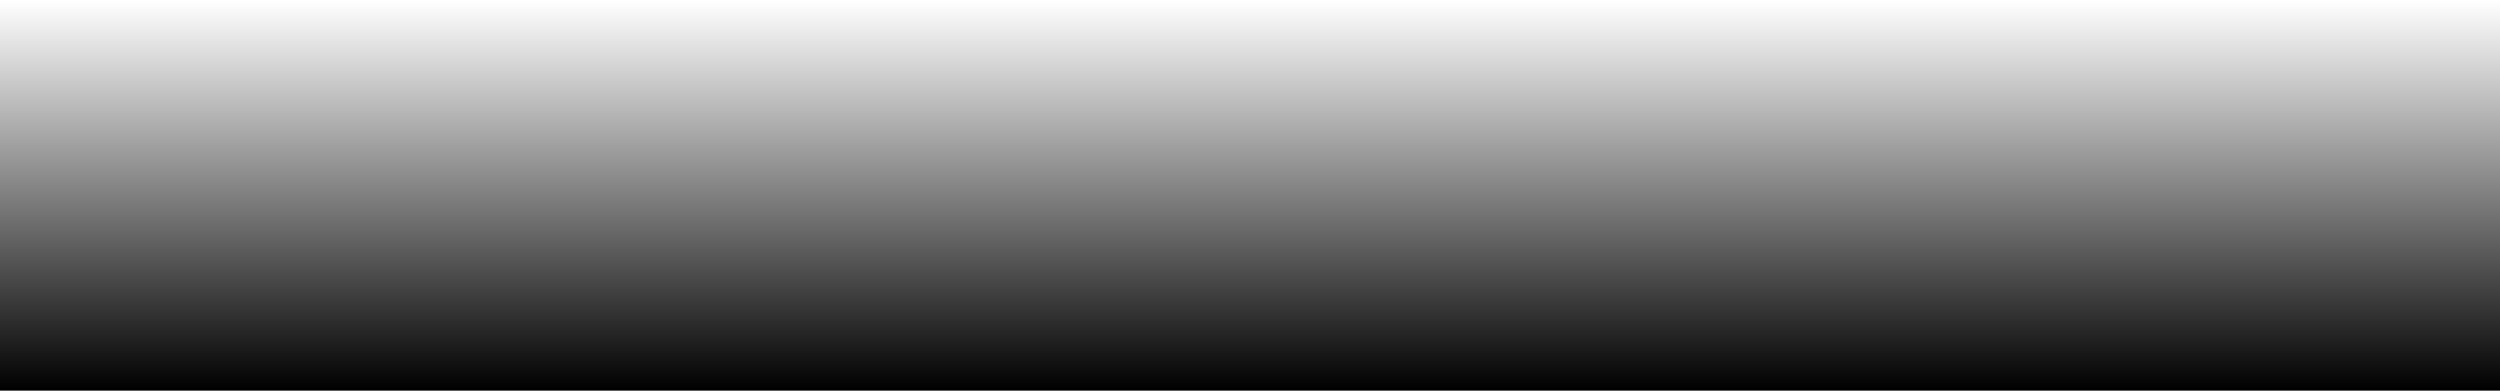
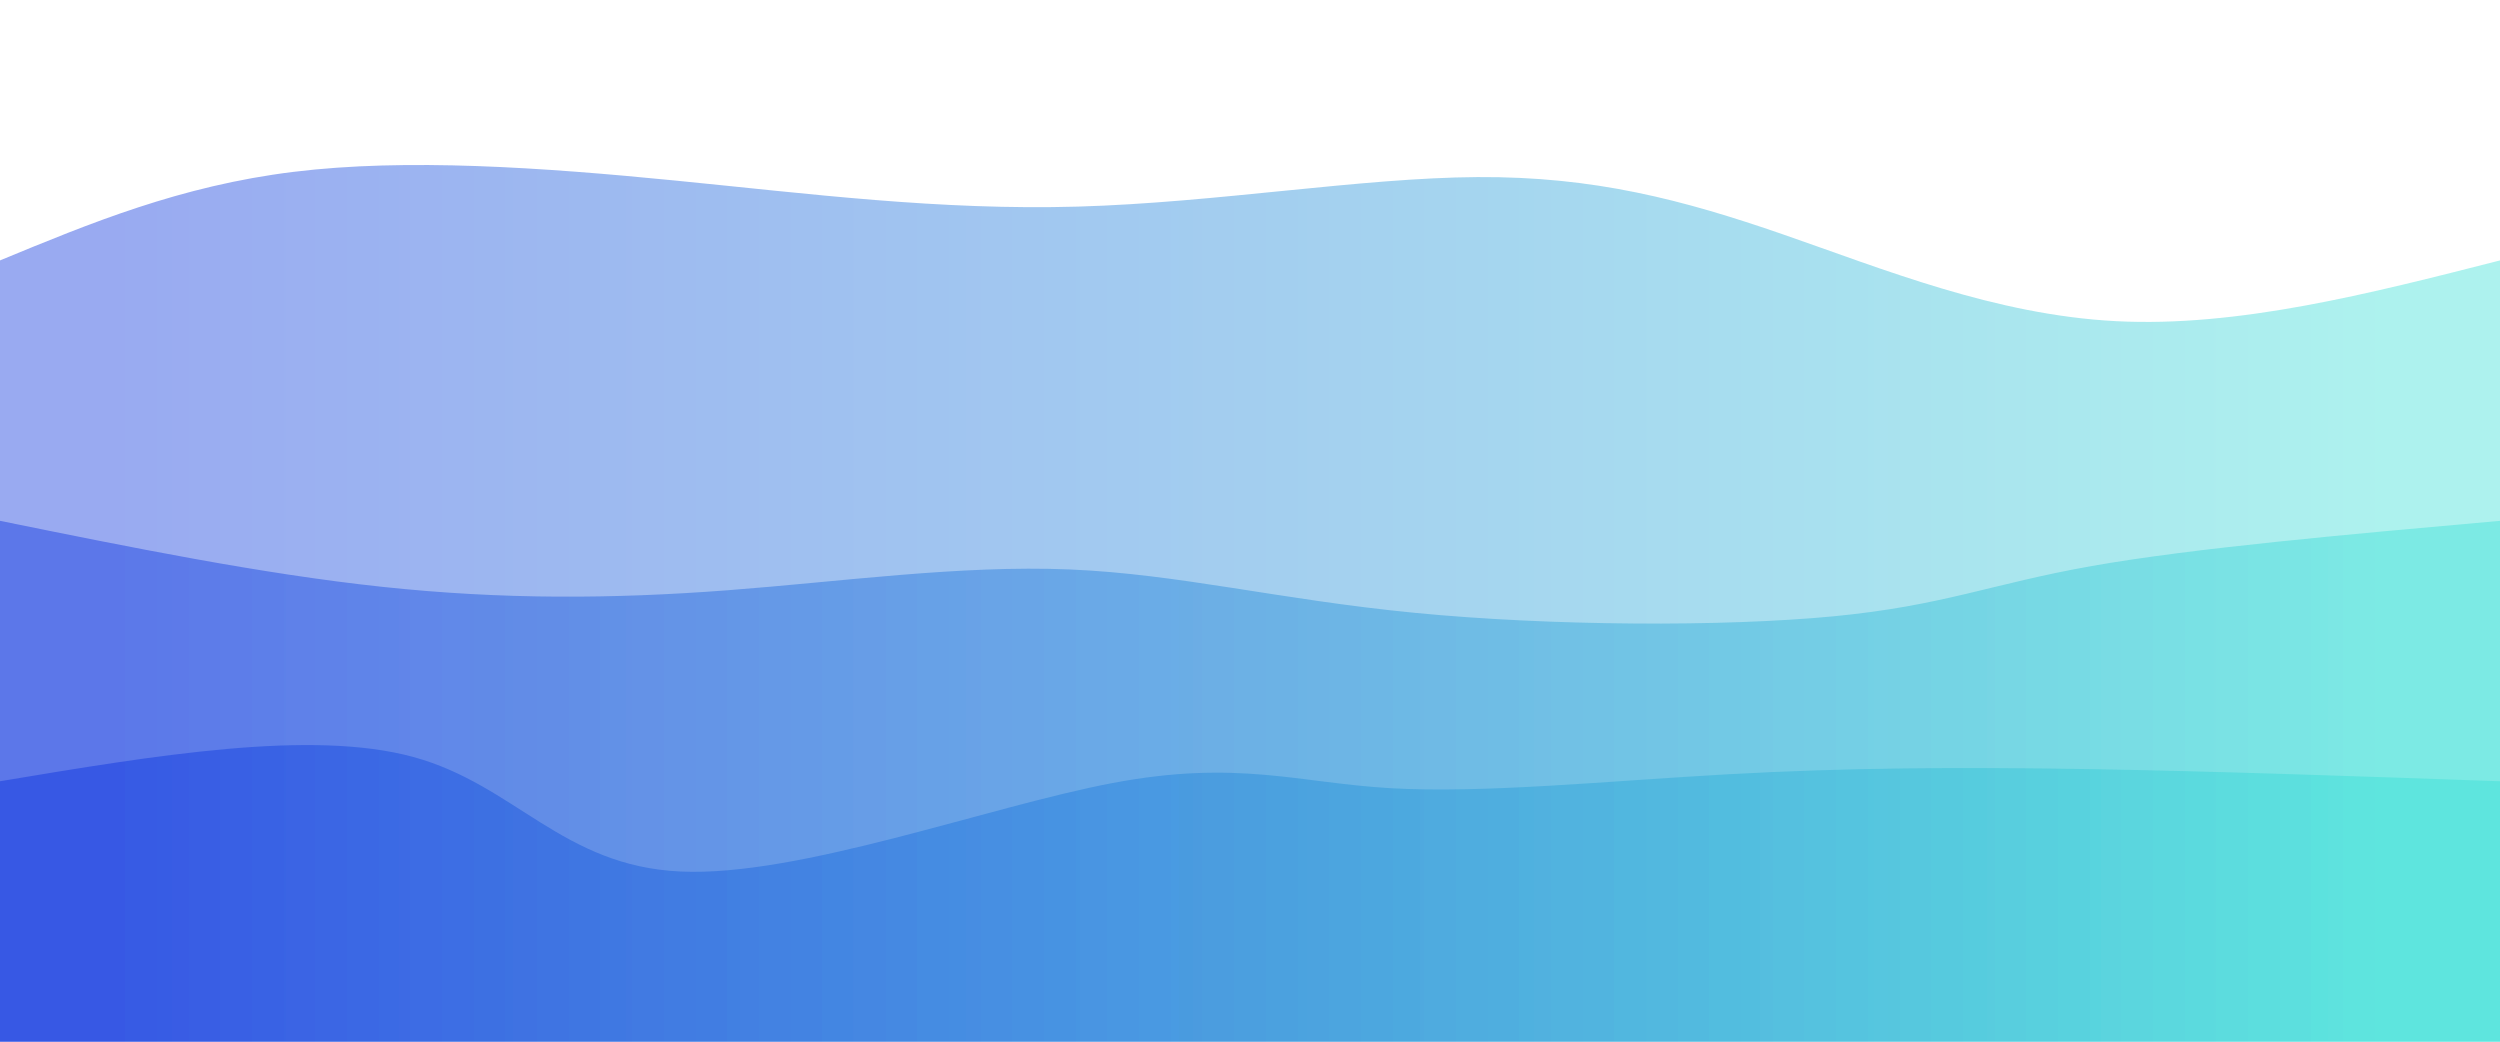
- <svg xmlns="http://www.w3.org/2000/svg" height="100%" width="100%" id="svg" viewBox="0 0 1920 300" class="transition duration-300 ease-in-out delay-150">
+ <svg xmlns="http://www.w3.org/2000/svg" height="100%" width="100%" id="svg" viewBox="0 0 1440 600" class="transition duration-300 ease-in-out delay-150">
  <defs>
-     <linearGradient id="gradient" x1="0%" y1="0%" x2="0%" y2="100%">
-       <stop offset="0%" stop-color="#ffffff" />
-       <stop offset="100%" stop-color="#000000" />
+     <linearGradient id="gradient">
+       <stop offset="5%" stop-color="#002bdc66" />
+       <stop offset="95%" stop-color="#32ded466" />
    </linearGradient>
  </defs>
-   <rect width="100%" height="100%" fill="url(#gradient)" />
+   <path d="M 0,600 C 0,600 0,150 0,150 C 51.981,128.511 103.963,107.022 169,99 C 234.037,90.978 312.13,96.422 389,104 C 465.87,111.578 541.518,121.29 621,119 C 700.482,116.71 783.799,102.417 851,102 C 918.201,101.583 969.285,115.042 1027,135 C 1084.715,154.958 1149.061,181.417 1219,185 C 1288.939,188.583 1364.469,169.292 1440,150 C 1440,150 1440,600 1440,600 Z" stroke="none" stroke-width="0" fill="url(#gradient)" class="transition-all duration-300 ease-in-out delay-150">
+     </path>
+   <defs>
+     <linearGradient id="gradient">
+       <stop offset="5%" stop-color="#002bdc88" />
+       <stop offset="95%" stop-color="#32ded488" />
+     </linearGradient>
+   </defs>
+   <path d="M 0,600 C 0,600 0,300 0,300 C 75.272,315.285 150.545,330.57 220,338 C 289.455,345.43 353.093,345.007 419,340 C 484.907,334.993 553.083,325.404 616,328 C 678.917,330.596 736.576,345.376 815,353 C 893.424,360.624 992.614,361.091 1056,355 C 1119.386,348.909 1146.967,336.26 1205,326 C 1263.033,315.74 1351.516,307.87 1440,300 C 1440,300 1440,600 1440,600 Z" stroke="none" stroke-width="0" fill="url(#gradient)" class="transition-all duration-300 ease-in-out delay-150">
+     </path>
+   <defs>
+     <linearGradient id="gradient">
+       <stop offset="5%" stop-color="#002bdcff" />
+       <stop offset="95%" stop-color="#32ded4ff" />
+     </linearGradient>
+   </defs>
+   <path d="M 0,600 C 0,600 0,450 0,450 C 89.735,435.022 179.471,420.043 238,436 C 296.529,451.957 323.852,498.849 392,502 C 460.148,505.151 569.123,464.563 641,451 C 712.877,437.437 747.658,450.901 801,454 C 854.342,457.099 926.246,449.834 995,446 C 1063.754,442.166 1129.358,441.762 1203,443 C 1276.642,444.238 1358.321,447.119 1440,450 C 1440,450 1440,600 1440,600 Z" stroke="none" stroke-width="0" fill="url(#gradient)" class="transition-all duration-300 ease-in-out delay-150">
+     </path>
</svg>
